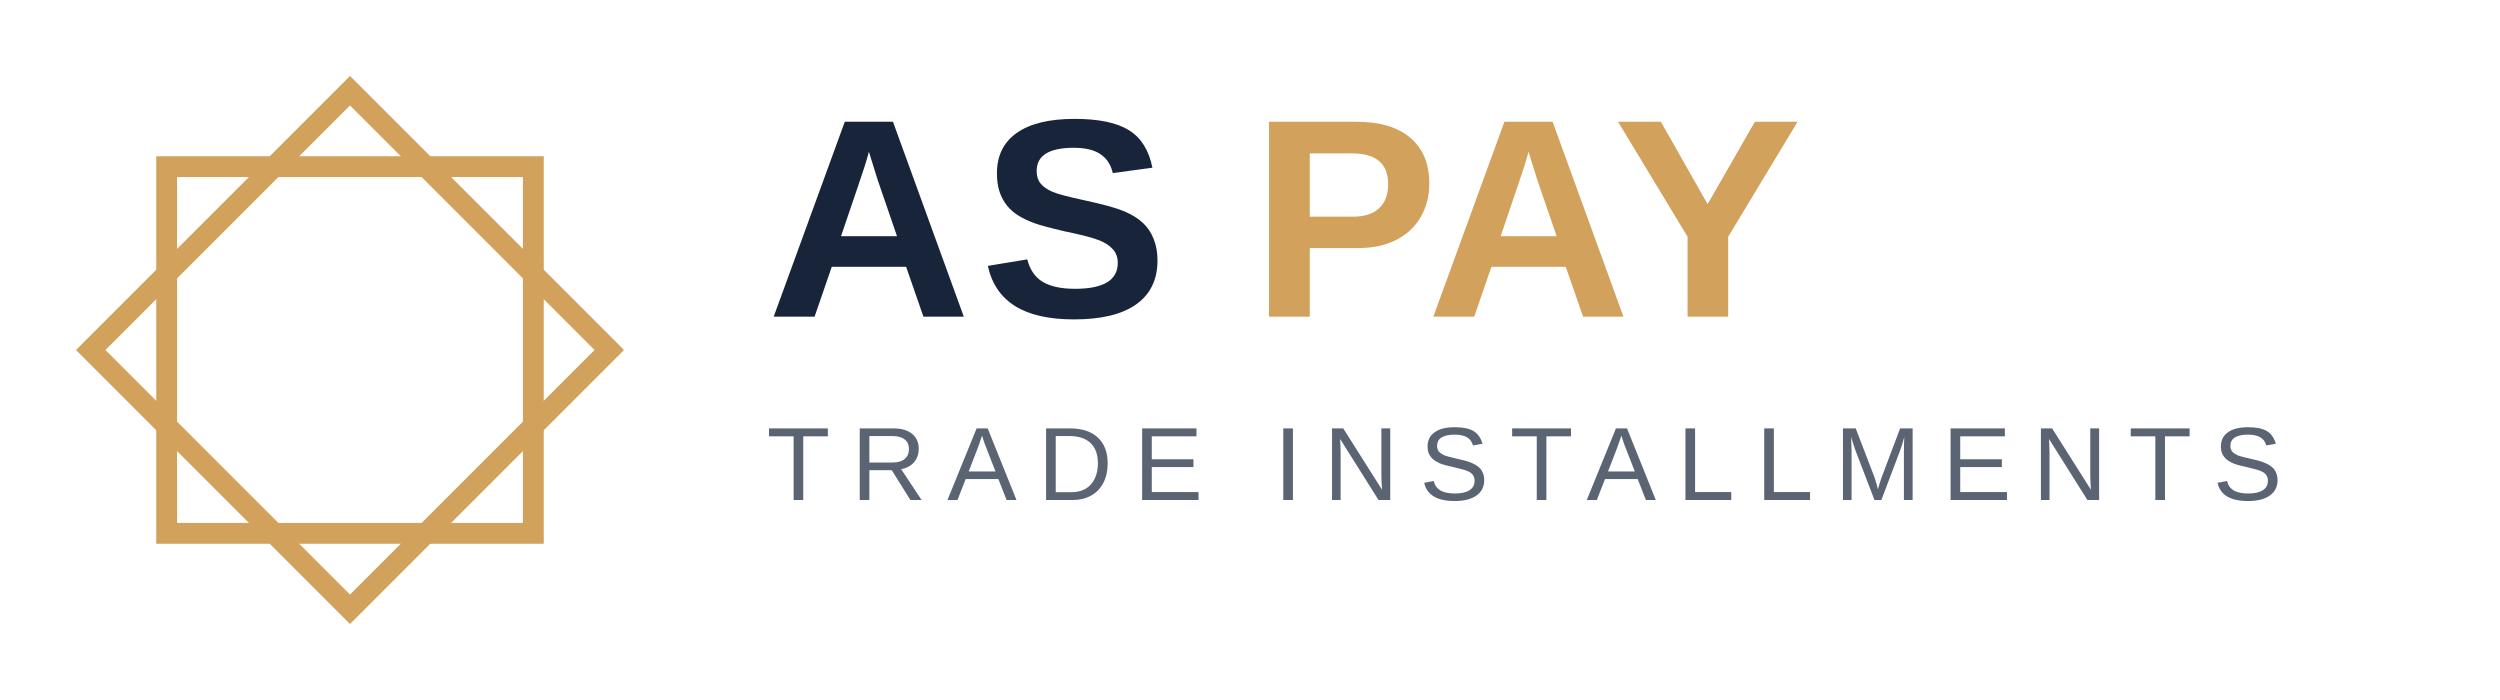
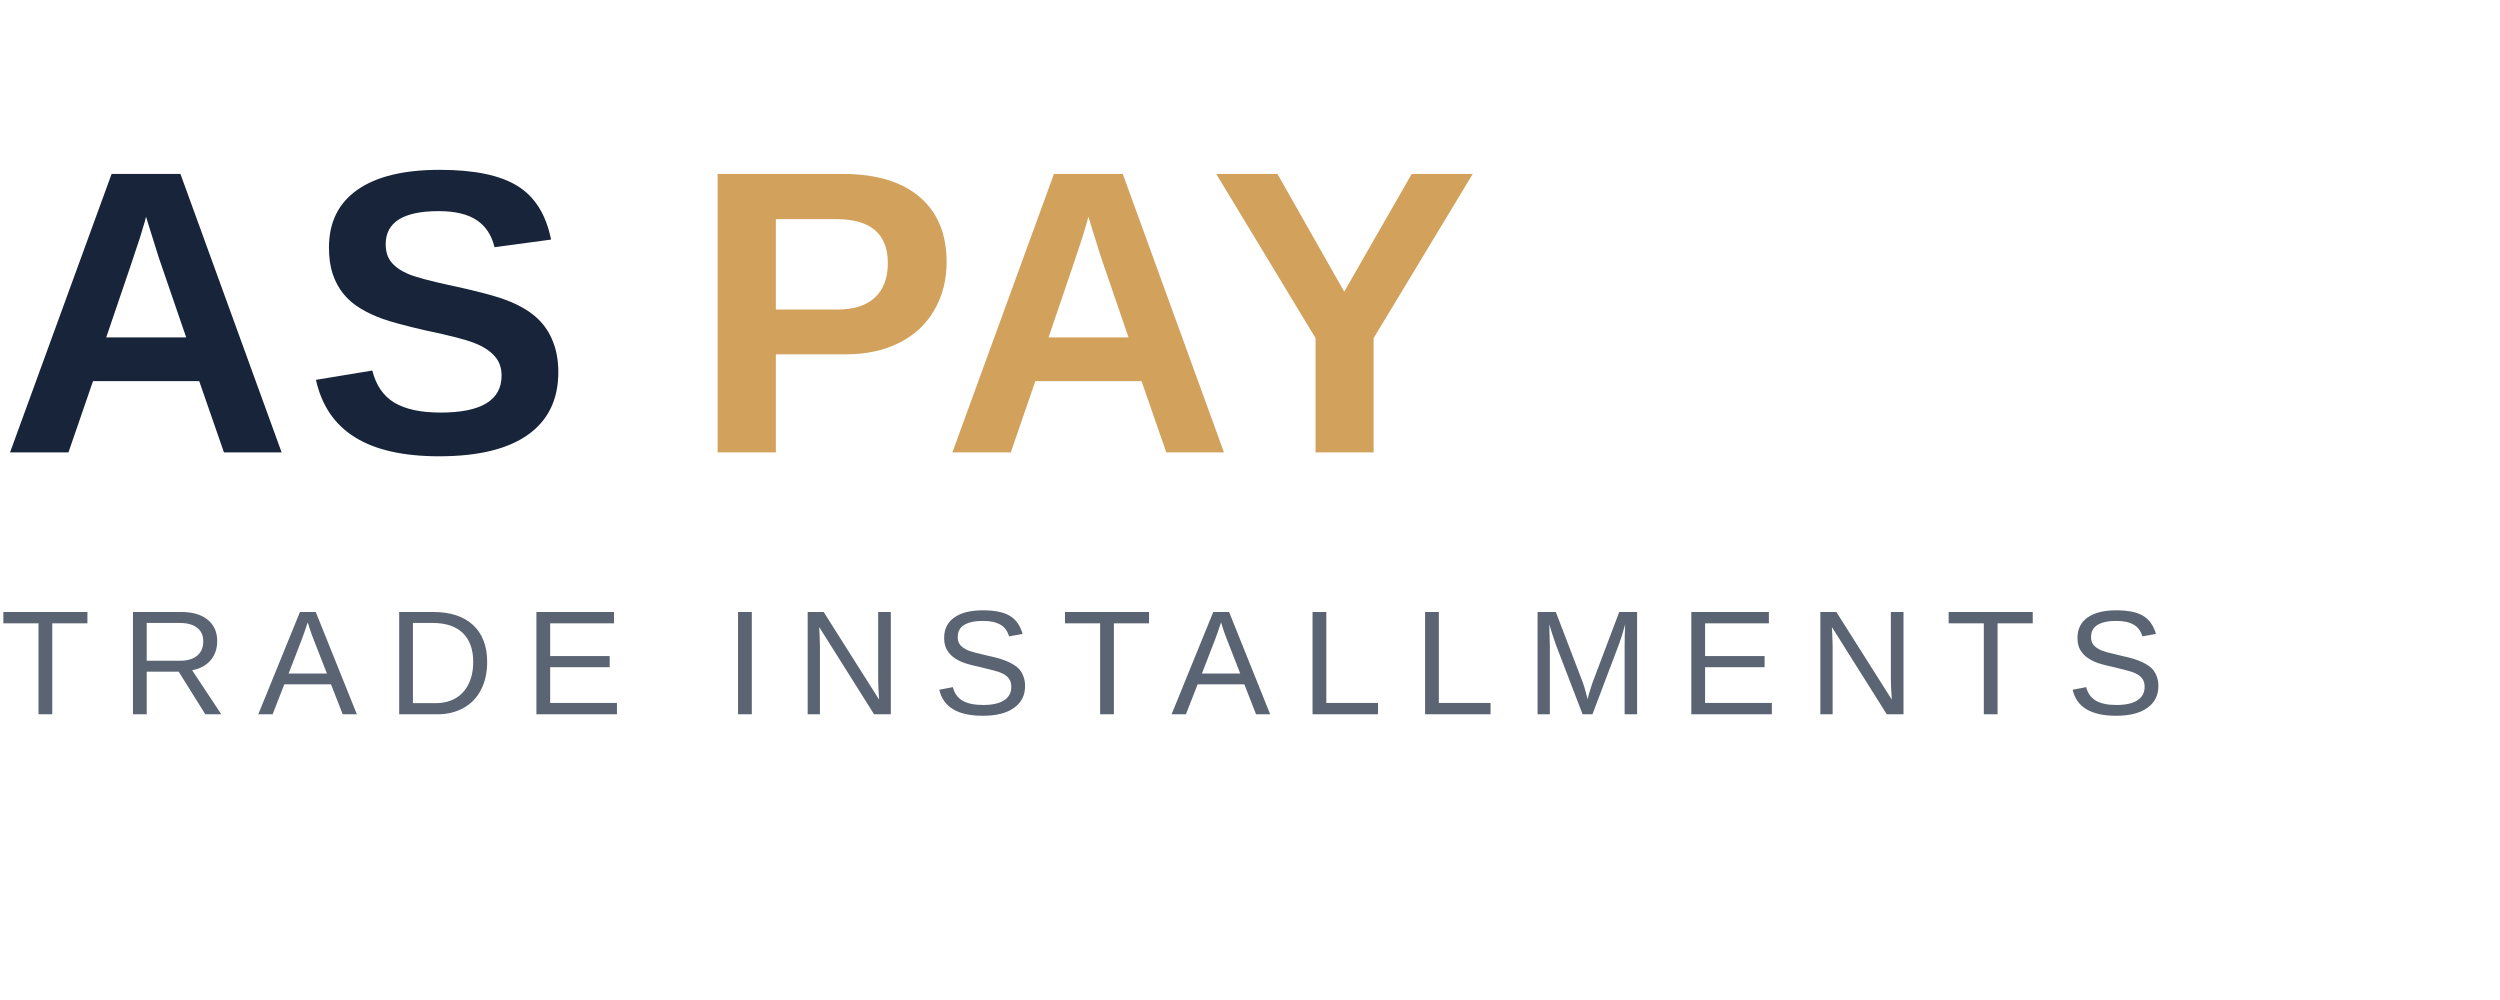
- <svg xmlns="http://www.w3.org/2000/svg" viewBox="0 0 300 84" fill="none" role="img" aria-label="AS PAY">
-   <g transform="translate(2,2)">
-     <rect x="18" y="18" width="44" height="44" fill="none" stroke="#D2A15C" stroke-width="2.5" />
-     <rect x="18" y="18" width="44" height="44" fill="none" stroke="#D2A15C" stroke-width="2.5" transform="rotate(45 40 40)" />
-   </g>
-   <text x="92" y="38" font-family="'Manrope','Segoe UI',Arial,sans-serif" font-size="34" font-weight="800" letter-spacing="1" fill="#17243A">AS</text>
-   <text x="150" y="38" font-family="'Manrope','Segoe UI',Arial,sans-serif" font-size="34" font-weight="800" letter-spacing="1" fill="#D2A15C">PAY</text>
-   <text x="92" y="60" font-family="'Manrope','Segoe UI',Arial,sans-serif" font-size="12.5" font-weight="500" letter-spacing="2.5" fill="#5B6472">TRADE INSTALLMENTS</text>
+ <svg xmlns="http://www.w3.org/2000/svg" viewBox="0 0 210 84" fill="none" role="img" aria-label="AS PAY">
+   <text x="0" y="38" font-family="'Manrope','Segoe UI',Arial,sans-serif" font-size="34" font-weight="800" letter-spacing="1" fill="#17243A">AS</text>
+   <text x="58" y="38" font-family="'Manrope','Segoe UI',Arial,sans-serif" font-size="34" font-weight="800" letter-spacing="1" fill="#D2A15C">PAY</text>
+   <text x="0" y="60" font-family="'Manrope','Segoe UI',Arial,sans-serif" font-size="12.5" font-weight="500" letter-spacing="2.5" fill="#5B6472">TRADE INSTALLMENTS</text>
</svg>
